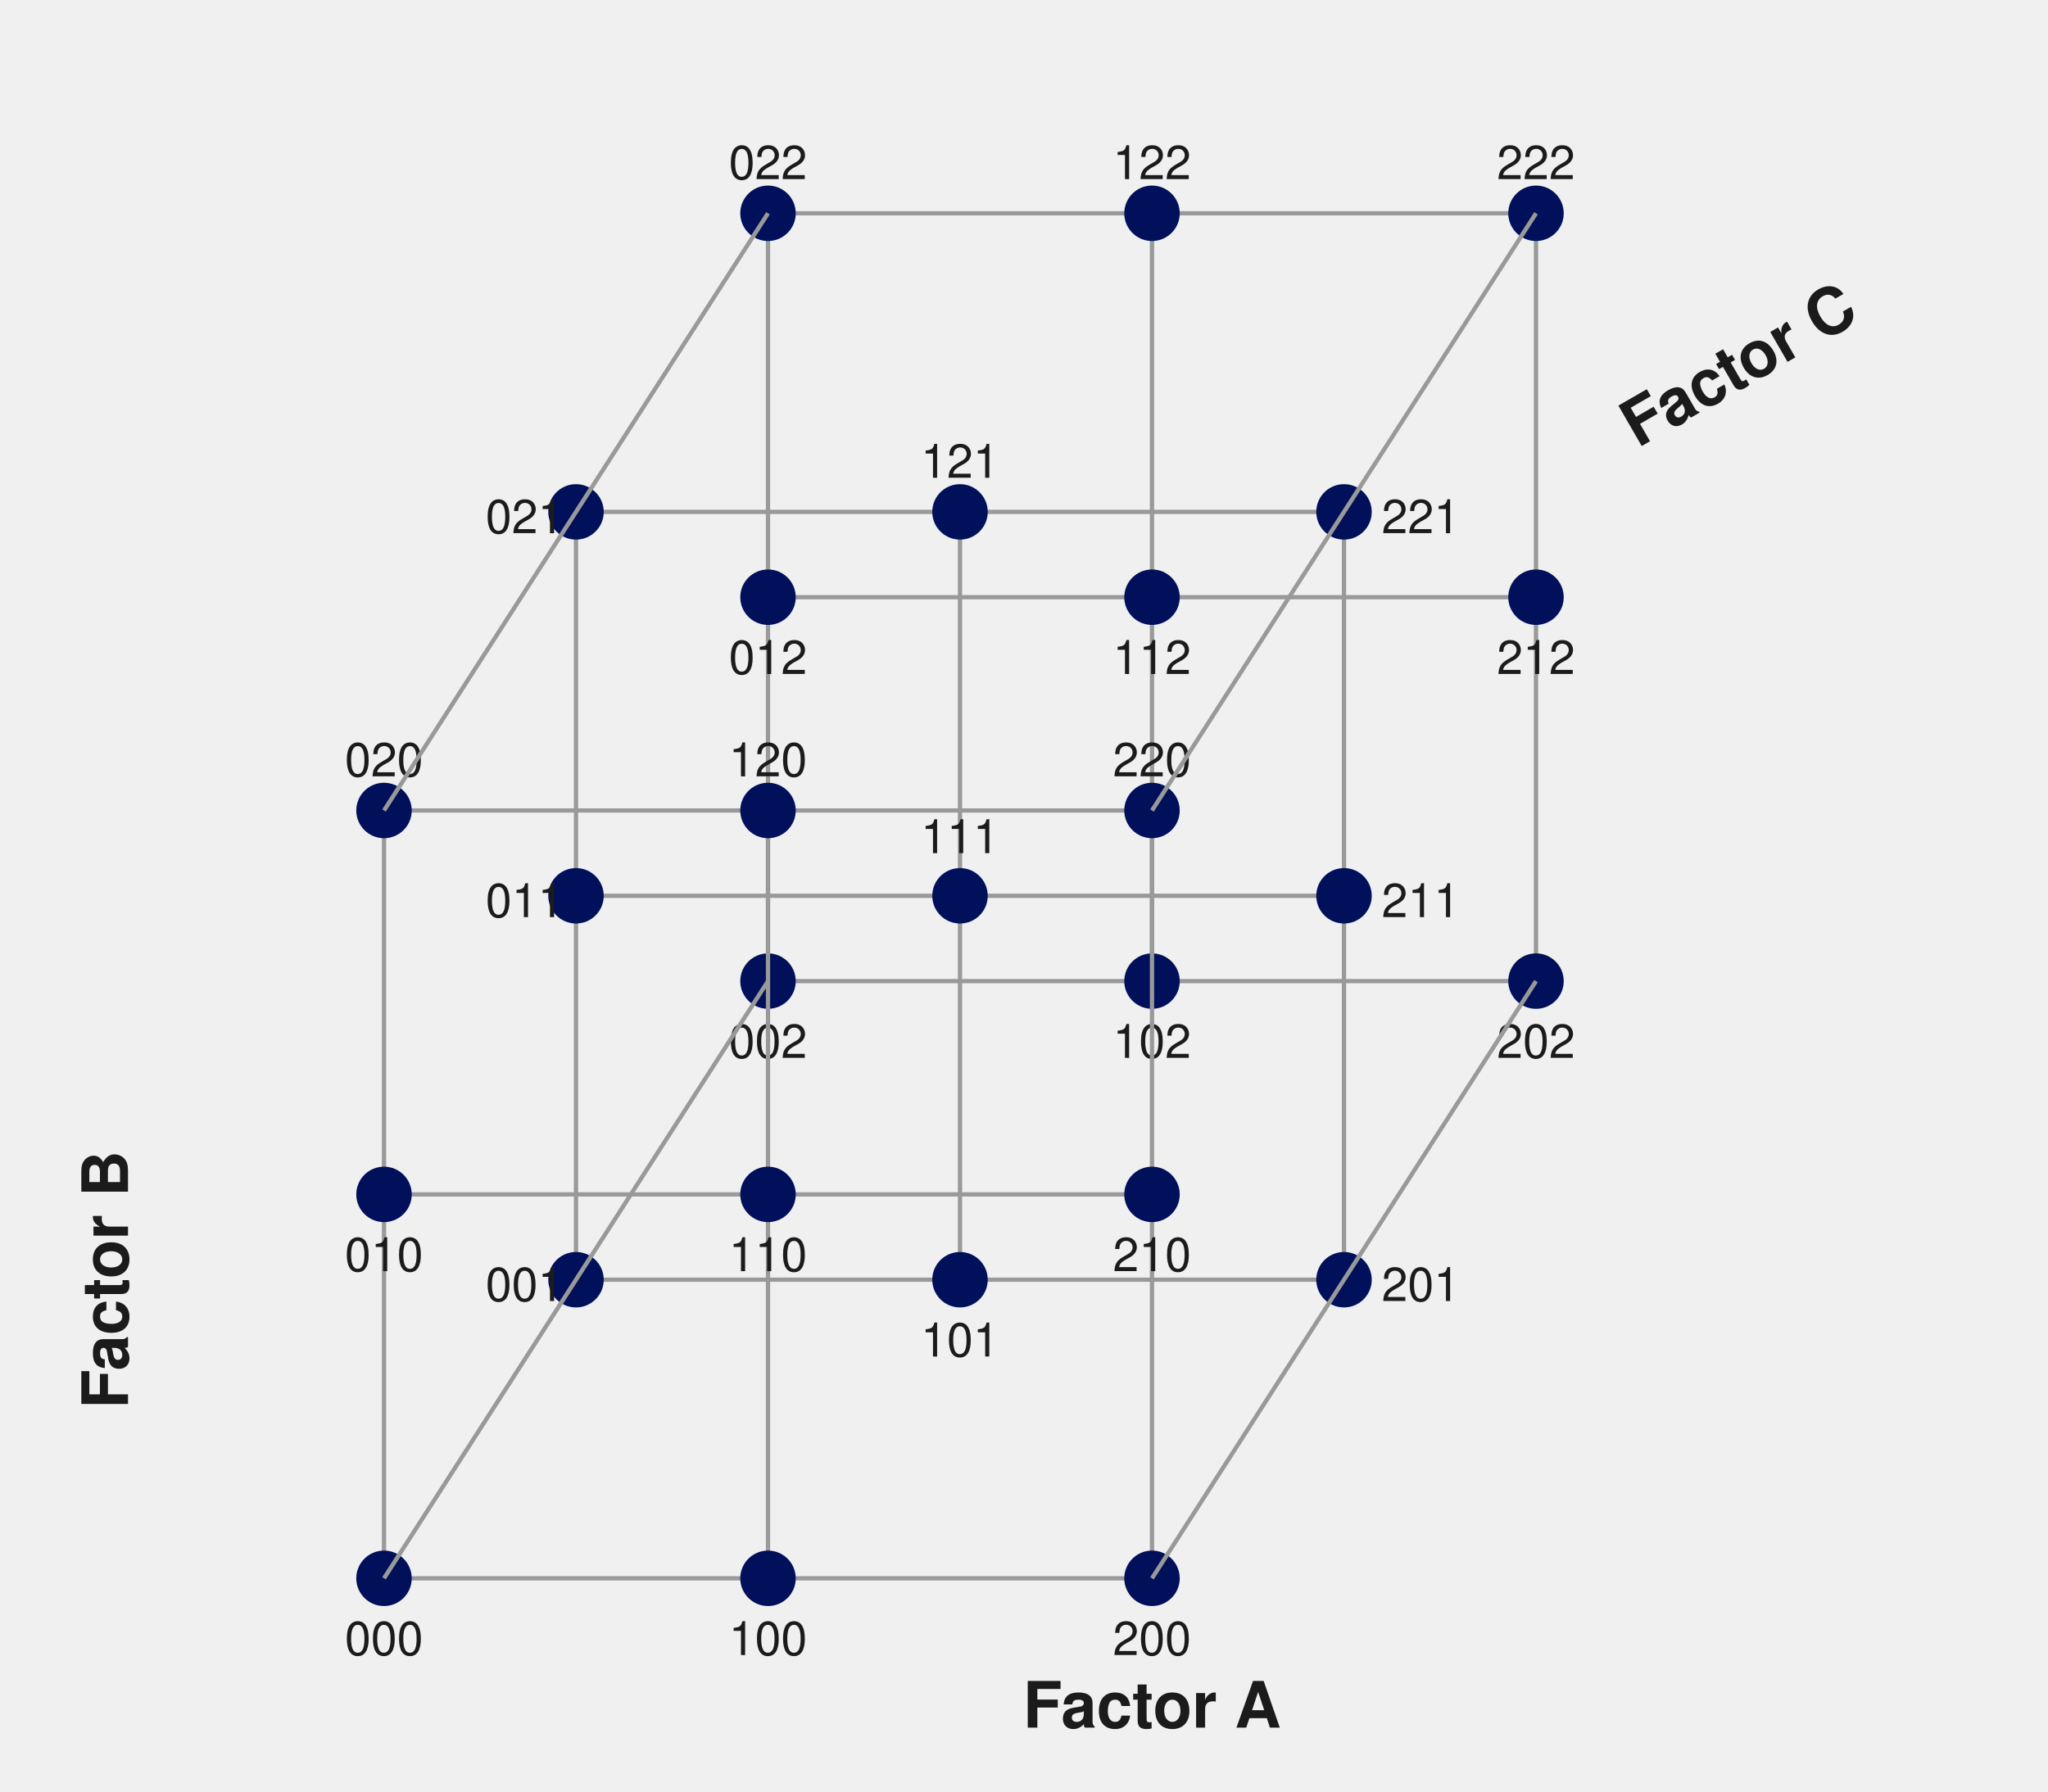
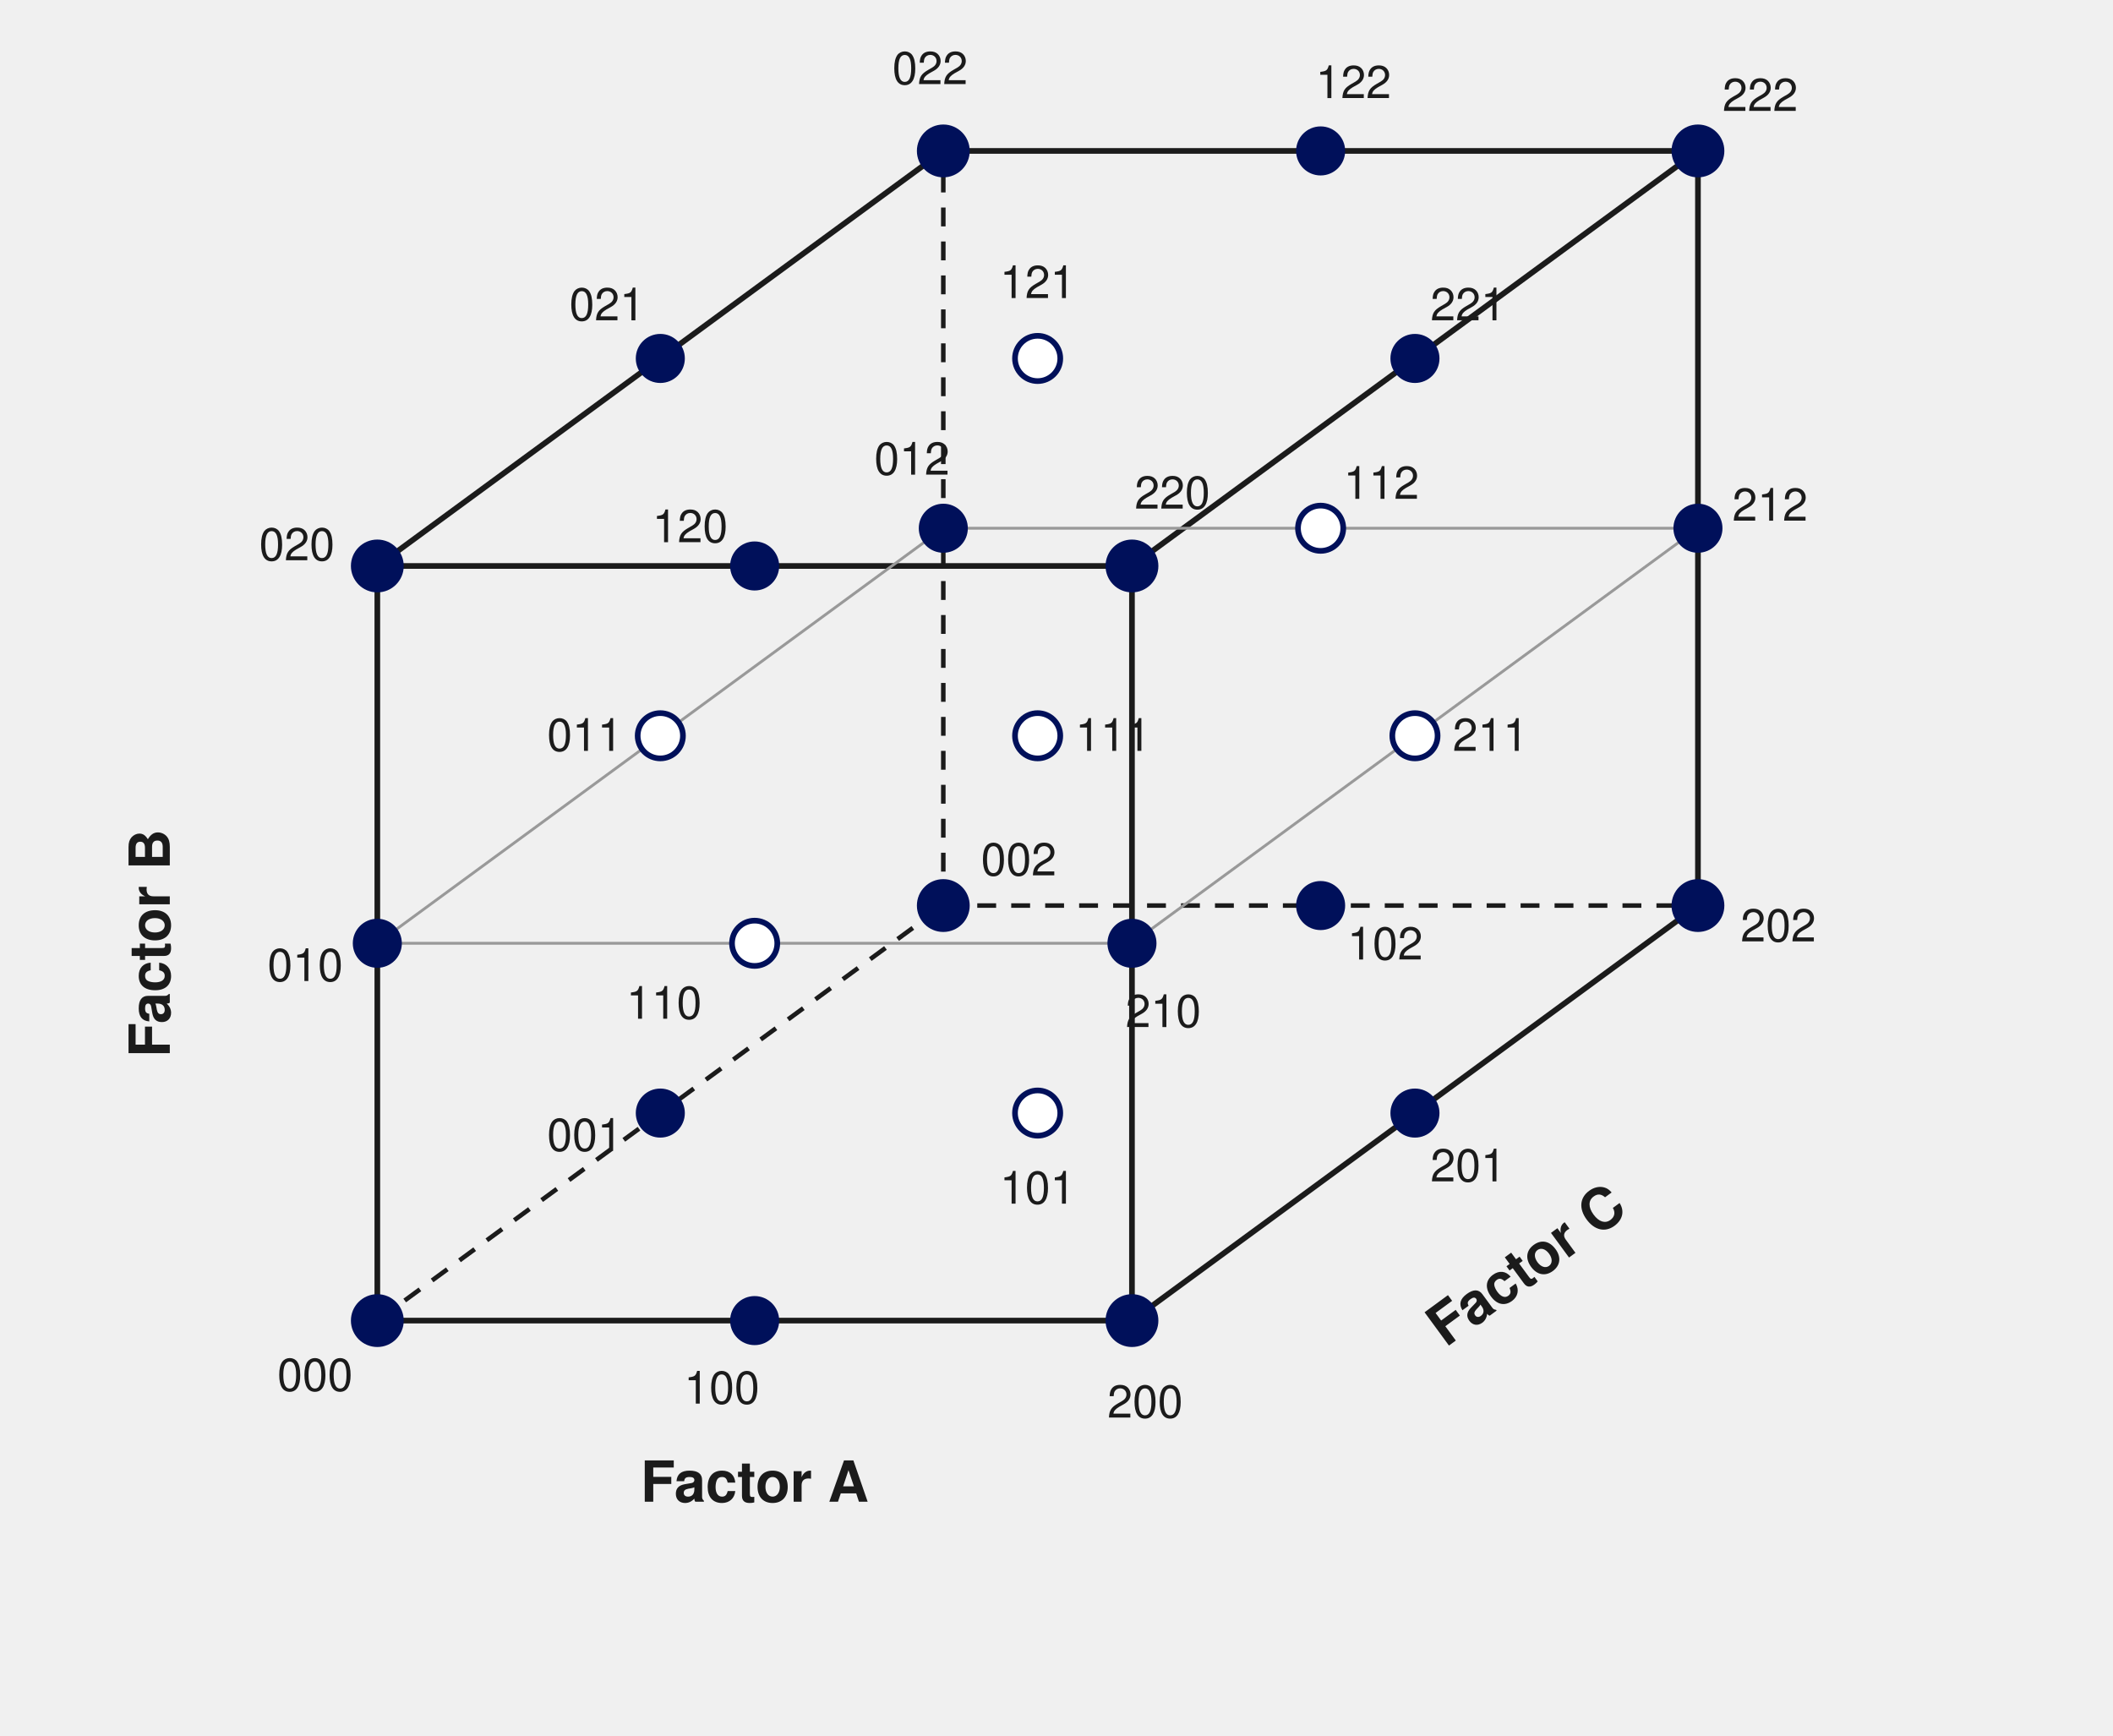
- <svg xmlns="http://www.w3.org/2000/svg" viewBox="0 0 480 420" font-family="Helvetica, Arial, sans-serif">
+ <svg xmlns="http://www.w3.org/2000/svg" viewBox="0 0 560 460" font-family="Helvetica, Arial, sans-serif">
  <style>
-     .edge { stroke: #999; stroke-width: 1; fill: none; }
-     .point { fill: #00105A; stroke: #00105A; }
-     .lbl { font-size: 11px; fill: #1B1B1B; text-anchor: middle; }
+     .edge { stroke: #1B1B1B; stroke-width: 1.5; fill: none; }
+     .edge-hidden { stroke: #1B1B1B; stroke-width: 1.2; fill: none; stroke-dasharray: 5,4; }
+     .grid { stroke: #999; stroke-width: 0.75; fill: none; }
+     .corner { fill: #00105A; stroke: #00105A; }
+     .mid { fill: #00105A; stroke: #00105A; }
+     .face { fill: white; stroke: #00105A; stroke-width: 1.5; }
+     .lbl { font-size: 12px; fill: #1B1B1B; text-anchor: middle; }
    .axis-lbl { font-size: 15px; font-weight: bold; fill: #1B1B1B; text-anchor: middle; }
  </style>
-   <g id="layerC2" transform="translate(180,50)">
-     <line class="edge" x1="0" y1="0" x2="180" y2="0" />
-     <line class="edge" x1="0" y1="90" x2="180" y2="90" />
-     <line class="edge" x1="0" y1="180" x2="180" y2="180" />
-     <line class="edge" x1="0" y1="0" x2="0" y2="180" />
-     <line class="edge" x1="90" y1="0" x2="90" y2="180" />
-     <line class="edge" x1="180" y1="0" x2="180" y2="180" />
-     <circle class="point" cx="0" cy="180" r="6" />
-     <text class="lbl" x="0" y="198">002</text>
-     <circle class="point" cx="90" cy="180" r="6" />
-     <text class="lbl" x="90" y="198">102</text>
-     <circle class="point" cx="180" cy="180" r="6" />
-     <text class="lbl" x="180" y="198">202</text>
-     <circle class="point" cx="0" cy="90" r="6" />
-     <text class="lbl" x="0" y="108">012</text>
-     <circle class="point" cx="90" cy="90" r="6" />
-     <text class="lbl" x="90" y="108">112</text>
-     <circle class="point" cx="180" cy="90" r="6" />
-     <text class="lbl" x="180" y="108">212</text>
-     <circle class="point" cx="0" cy="0" r="6" />
-     <text class="lbl" x="0" y="-8">022</text>
-     <circle class="point" cx="90" cy="0" r="6" />
-     <text class="lbl" x="90" y="-8">122</text>
-     <circle class="point" cx="180" cy="0" r="6" />
-     <text class="lbl" x="180" y="-8">222</text>
-   </g>
-   <g id="layerC1" transform="translate(135,120)">
-     <line class="edge" x1="0" y1="0" x2="180" y2="0" />
-     <line class="edge" x1="0" y1="90" x2="180" y2="90" />
-     <line class="edge" x1="0" y1="180" x2="180" y2="180" />
-     <line class="edge" x1="0" y1="0" x2="0" y2="180" />
-     <line class="edge" x1="90" y1="0" x2="90" y2="180" />
-     <line class="edge" x1="180" y1="0" x2="180" y2="180" />
-     <circle class="point" cx="0" cy="180" r="6" />
-     <text class="lbl" x="-12" y="185">001</text>
-     <circle class="point" cx="90" cy="180" r="6" />
-     <text class="lbl" x="90" y="198">101</text>
-     <circle class="point" cx="180" cy="180" r="6" />
-     <text class="lbl" x="198" y="185">201</text>
-     <circle class="point" cx="0" cy="90" r="6" />
-     <text class="lbl" x="-12" y="95">011</text>
-     <circle class="point" cx="90" cy="90" r="6" />
-     <text class="lbl" x="90" y="80">111</text>
-     <circle class="point" cx="180" cy="90" r="6" />
-     <text class="lbl" x="198" y="95">211</text>
-     <circle class="point" cx="0" cy="0" r="6" />
-     <text class="lbl" x="-12" y="5">021</text>
-     <circle class="point" cx="90" cy="0" r="6" />
-     <text class="lbl" x="90" y="-8">121</text>
-     <circle class="point" cx="180" cy="0" r="6" />
-     <text class="lbl" x="198" y="5">221</text>
-   </g>
-   <g id="layerC0" transform="translate(90,190)">
-     <line class="edge" x1="0" y1="0" x2="180" y2="0" />
-     <line class="edge" x1="0" y1="90" x2="180" y2="90" />
-     <line class="edge" x1="0" y1="180" x2="180" y2="180" />
-     <line class="edge" x1="0" y1="0" x2="0" y2="180" />
-     <line class="edge" x1="90" y1="0" x2="90" y2="180" />
-     <line class="edge" x1="180" y1="0" x2="180" y2="180" />
-     <circle class="point" cx="0" cy="180" r="6" />
-     <text class="lbl" x="0" y="198">000</text>
-     <circle class="point" cx="90" cy="180" r="6" />
-     <text class="lbl" x="90" y="198">100</text>
-     <circle class="point" cx="180" cy="180" r="6" />
-     <text class="lbl" x="180" y="198">200</text>
-     <circle class="point" cx="0" cy="90" r="6" />
-     <text class="lbl" x="0" y="108">010</text>
-     <circle class="point" cx="90" cy="90" r="6" />
-     <text class="lbl" x="90" y="108">110</text>
-     <circle class="point" cx="180" cy="90" r="6" />
-     <text class="lbl" x="180" y="108">210</text>
-     <circle class="point" cx="0" cy="0" r="6" />
-     <text class="lbl" x="0" y="-8">020</text>
-     <circle class="point" cx="90" cy="0" r="6" />
-     <text class="lbl" x="90" y="-8">120</text>
-     <circle class="point" cx="180" cy="0" r="6" />
-     <text class="lbl" x="180" y="-8">220</text>
-   </g>
-   <line class="edge" x1="90" y1="370" x2="180" y2="230" />
-   <line class="edge" x1="270" y1="370" x2="360" y2="230" />
-   <line class="edge" x1="90" y1="190" x2="180" y2="50" />
-   <line class="edge" x1="270" y1="190" x2="360" y2="50" />
-   <text class="axis-lbl" x="270" y="405">Factor A</text>
-   <text class="axis-lbl" x="30" y="300" transform="rotate(-90 30 300)">Factor B</text>
-   <text class="axis-lbl" x="410" y="90" transform="rotate(-30 410 90)">Factor C</text>
+   <line class="edge" x1="100" y1="350" x2="300" y2="350" />
+   <line class="edge-hidden" x1="250" y1="240" x2="450" y2="240" />
+   <line class="edge" x1="100" y1="150" x2="300" y2="150" />
+   <line class="edge" x1="250" y1="40" x2="450" y2="40" />
+   <line class="edge" x1="100" y1="350" x2="100" y2="150" />
+   <line class="edge-hidden" x1="250" y1="240" x2="250" y2="40" />
+   <line class="edge" x1="300" y1="350" x2="300" y2="150" />
+   <line class="edge" x1="450" y1="240" x2="450" y2="40" />
+   <line class="edge-hidden" x1="100" y1="350" x2="250" y2="240" />
+   <line class="edge" x1="100" y1="150" x2="250" y2="40" />
+   <line class="edge" x1="300" y1="350" x2="450" y2="240" />
+   <line class="edge" x1="300" y1="150" x2="450" y2="40" />
+   <line class="grid" x1="100" y1="250" x2="300" y2="250" />
+   <line class="grid" x1="300" y1="250" x2="450" y2="140" />
+   <line class="grid" x1="450" y1="140" x2="250" y2="140" />
+   <line class="grid" x1="250" y1="140" x2="100" y2="250" />
+   <circle class="corner" cx="100" cy="350" r="6.5" />
+   <text class="lbl" x="83.5" y="368.6">000</text>
+   <circle class="mid" cx="175" cy="295" r="6" />
+   <text class="lbl" x="155.0" y="305.0">001</text>
+   <circle class="corner" cx="250" cy="240" r="6.5" />
+   <text class="lbl" x="270.0" y="232.0">002</text>
+   <circle class="mid" cx="100" cy="250" r="6" />
+   <text class="lbl" x="80.9" y="260.0">010</text>
+   <circle class="face" cx="175" cy="195" r="6" />
+   <text class="lbl" x="155.0" y="199.0">011</text>
+   <circle class="mid" cx="250" cy="140" r="6" />
+   <text class="lbl" x="241.7" y="125.8">012</text>
+   <circle class="corner" cx="100" cy="150" r="6.5" />
+   <text class="lbl" x="78.7" y="148.5">020</text>
+   <circle class="mid" cx="175" cy="95" r="6" />
+   <text class="lbl" x="160.9" y="84.9">021</text>
+   <circle class="corner" cx="250" cy="40" r="6.5" />
+   <text class="lbl" x="246.5" y="22.3">022</text>
+   <circle class="mid" cx="200" cy="350" r="6" />
+   <text class="lbl" x="191.3" y="372.0">100</text>
+   <circle class="face" cx="275" cy="295" r="6" />
+   <text class="lbl" x="275.0" y="319.0">101</text>
+   <circle class="mid" cx="350" cy="240" r="6" />
+   <text class="lbl" x="367.1" y="254.3">102</text>
+   <circle class="face" cx="200" cy="250" r="6" />
+   <text class="lbl" x="176.0" y="270.0">110</text>
+   <circle class="face" cx="275" cy="195" r="6" />
+   <text class="lbl" x="295.0" y="199.0">111</text>
+   <circle class="face" cx="350" cy="140" r="6" />
+   <text class="lbl" x="366.1" y="132.2">112</text>
+   <circle class="mid" cx="200" cy="150" r="6" />
+   <text class="lbl" x="182.9" y="143.7">120</text>
+   <circle class="face" cx="275" cy="95" r="6" />
+   <text class="lbl" x="275.0" y="79.0">121</text>
+   <circle class="mid" cx="350" cy="40" r="6" />
+   <text class="lbl" x="358.7" y="26.0">122</text>
+   <circle class="corner" cx="300" cy="350" r="6.5" />
+   <text class="lbl" x="303.5" y="375.7">200</text>
+   <circle class="mid" cx="375" cy="295" r="6" />
+   <text class="lbl" x="389.1" y="313.1">201</text>
+   <circle class="corner" cx="450" cy="240" r="6.5" />
+   <text class="lbl" x="471.3" y="249.5">202</text>
+   <circle class="mid" cx="300" cy="250" r="6" />
+   <text class="lbl" x="308.3" y="272.2">210</text>
+   <circle class="face" cx="375" cy="195" r="6" />
+   <text class="lbl" x="395.0" y="199.0">211</text>
+   <circle class="mid" cx="450" cy="140" r="6" />
+   <text class="lbl" x="469.1" y="138.0">212</text>
+   <circle class="corner" cx="300" cy="150" r="6.5" />
+   <text class="lbl" x="310.7" y="134.8">220</text>
+   <circle class="mid" cx="375" cy="95" r="6" />
+   <text class="lbl" x="389.1" y="84.9">221</text>
+   <circle class="corner" cx="450" cy="40" r="6.5" />
+   <text class="lbl" x="466.5" y="29.4">222</text>
+   <text class="axis-lbl" x="200" y="398">Factor A</text>
+   <text class="axis-lbl" x="45" y="250" transform="rotate(-90 45 250)">Factor B</text>
+   <text class="axis-lbl" x="407.5" y="339.4" transform="rotate(-36.25 407.5 339.4)">Factor C</text>
</svg>
